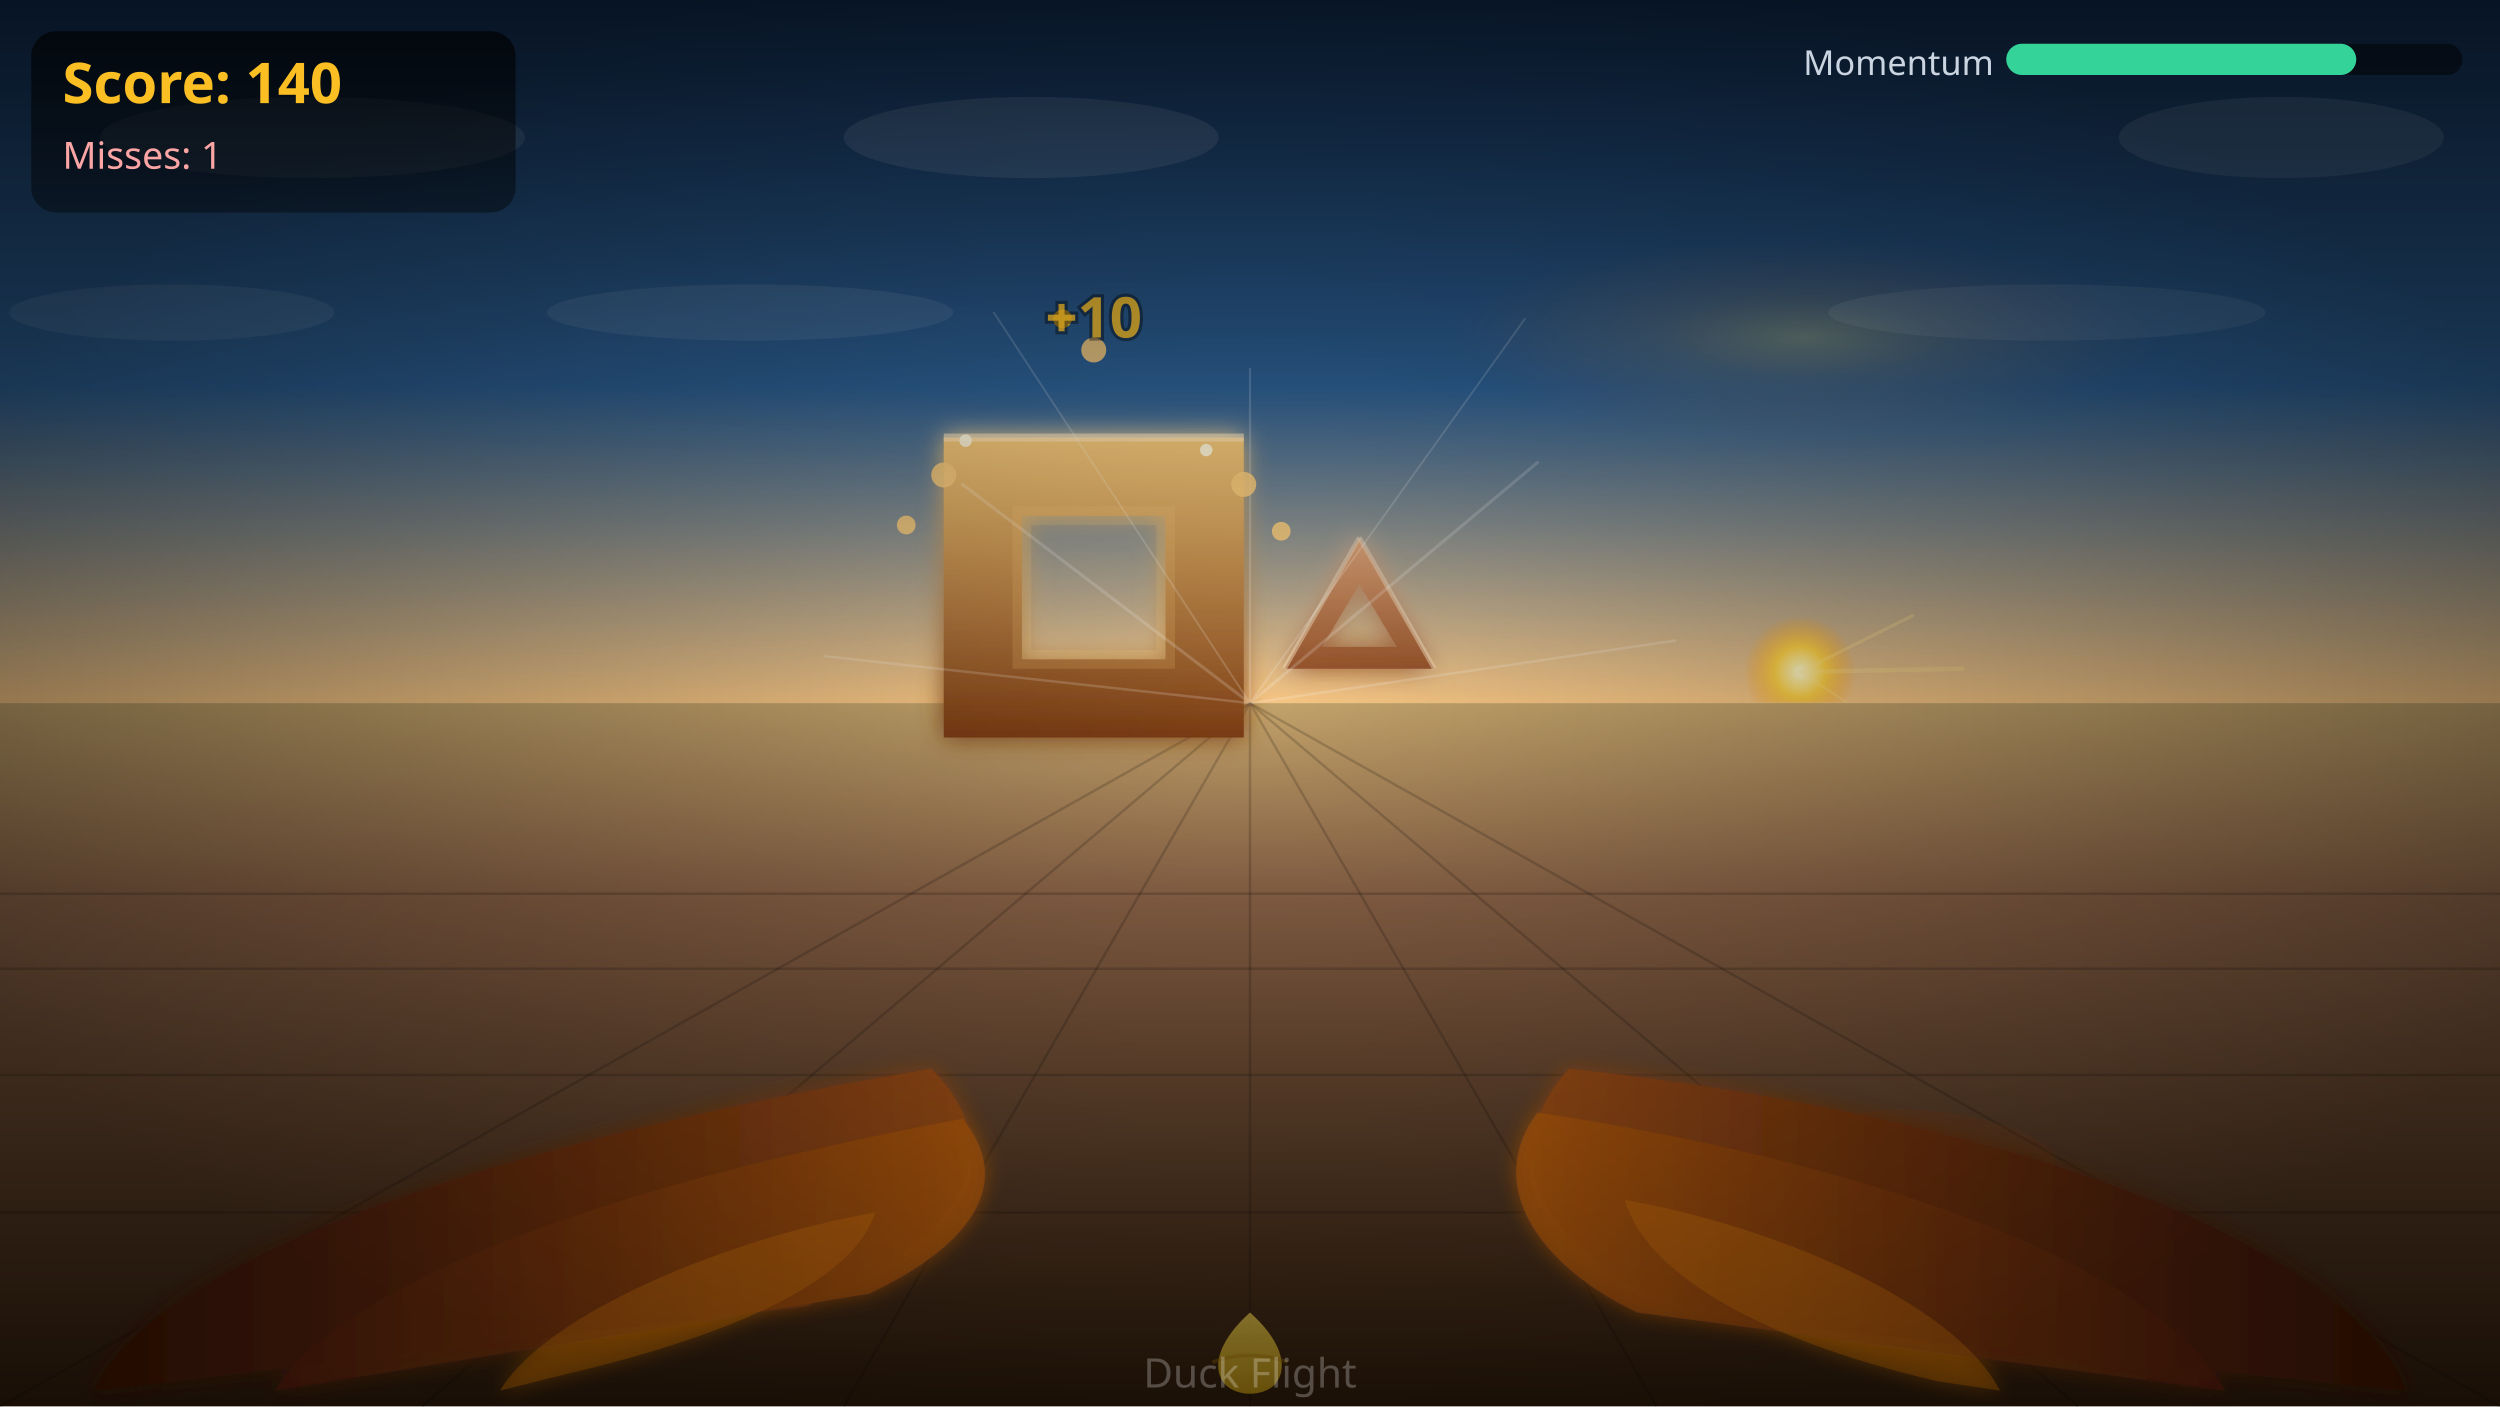
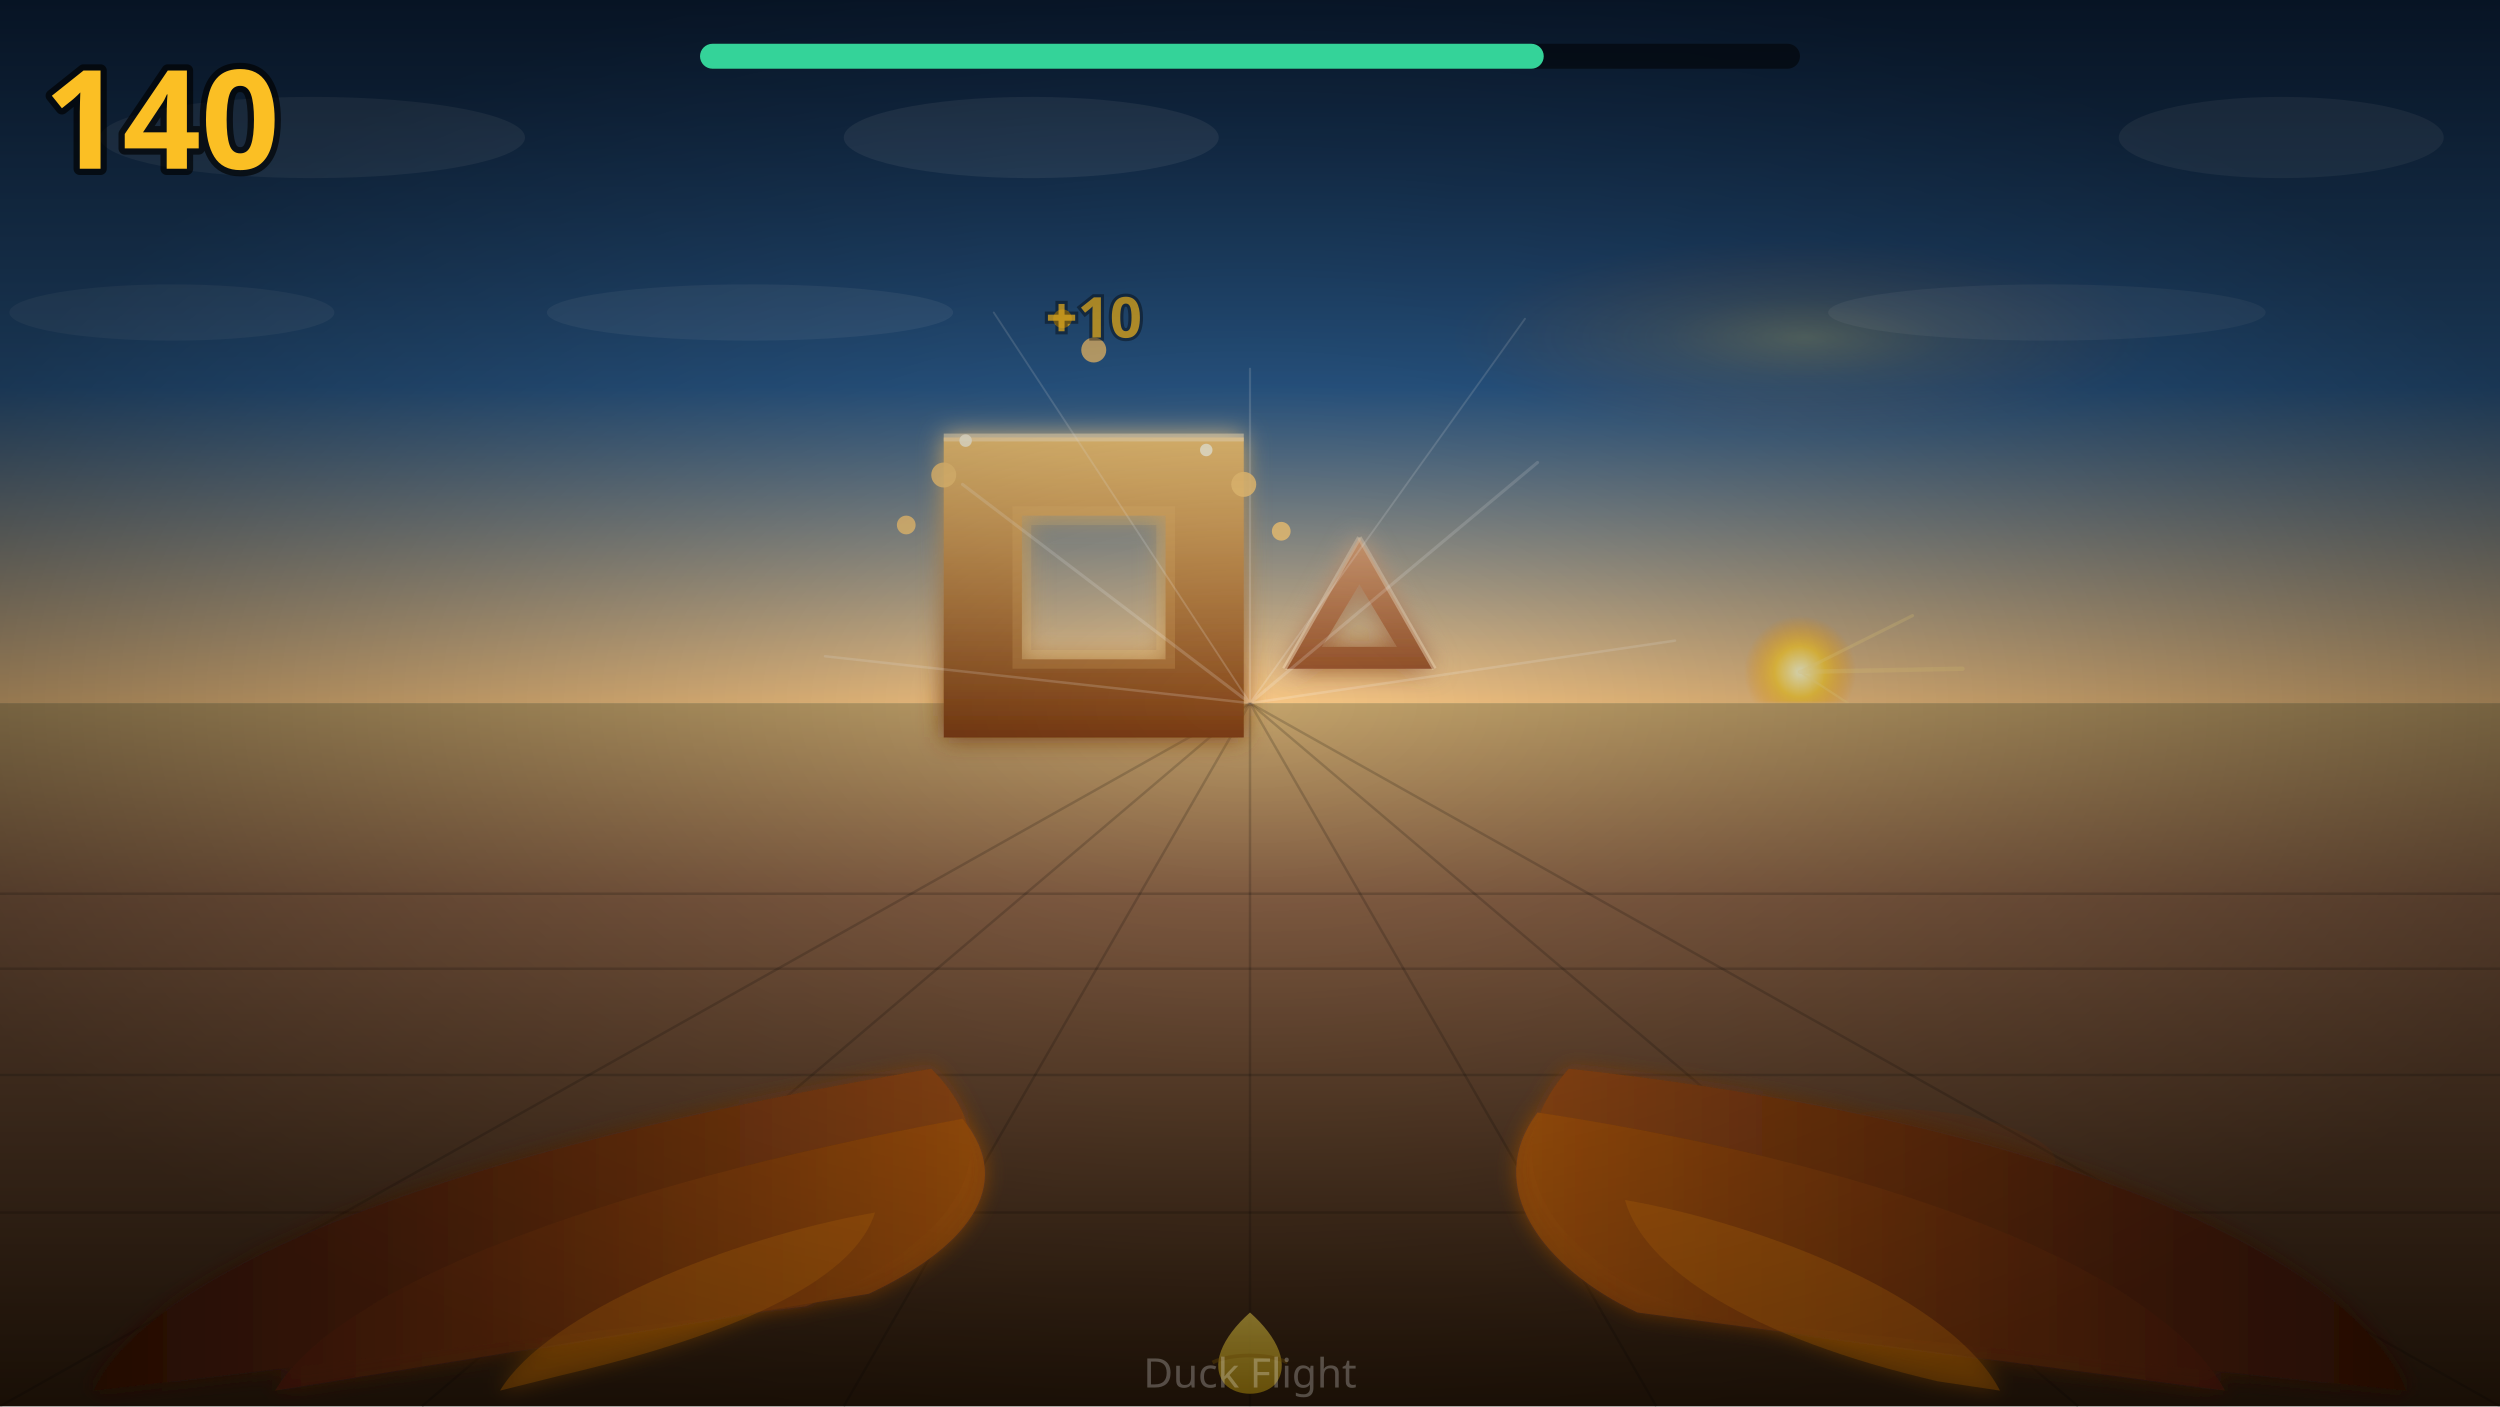
<svg xmlns="http://www.w3.org/2000/svg" viewBox="0 0 800 450">
  <defs>
    <linearGradient id="sky" x1="0" y1="0" x2="0" y2="1">
      <stop offset="0%" stop-color="#0d2340" />
      <stop offset="55%" stop-color="#2d6094" />
      <stop offset="100%" stop-color="#f9c784" />
    </linearGradient>
    <linearGradient id="ground" x1="0" y1="0" x2="0" y2="1">
      <stop offset="0%" stop-color="#c4a46b" />
      <stop offset="28%" stop-color="#8b6347" />
      <stop offset="100%" stop-color="#2c1a0a" />
    </linearGradient>
    <radialGradient id="sunBloom" cx="72%" cy="48%" r="14%" gradientUnits="objectBoundingBox">
      <stop offset="0%" stop-color="rgba(255,218,95,0.30)" />
      <stop offset="40%" stop-color="rgba(255,170,50,0.13)" />
      <stop offset="100%" stop-color="rgba(255,100,10,0)" />
    </radialGradient>
    <radialGradient id="sunDisc" cx="50%" cy="50%" r="50%">
      <stop offset="0%" stop-color="#fffcd2" />
      <stop offset="45%" stop-color="#ffd246" />
      <stop offset="100%" stop-color="rgba(255,165,30,0)" />
    </radialGradient>
    <linearGradient id="sqGrad" gradientUnits="userSpaceOnUse" x1="350" y1="140" x2="350" y2="236">
      <stop offset="0%" stop-color="#f5c97a" />
      <stop offset="100%" stop-color="#7a3b12" />
    </linearGradient>
    <linearGradient id="triGrad" gradientUnits="userSpaceOnUse" x1="435" y1="172" x2="435" y2="214">
      <stop offset="0%" stop-color="#f4a870" />
      <stop offset="100%" stop-color="#7a2c08" />
    </linearGradient>
    <linearGradient id="lwPri" x1="0" y1="0" x2="1" y2="0">
      <stop offset="0%" stop-color="#3d1505" />
      <stop offset="55%" stop-color="#78350f" />
      <stop offset="100%" stop-color="#a35215" />
    </linearGradient>
    <linearGradient id="lwSec" x1="0" y1="0" x2="1" y2="0">
      <stop offset="0%" stop-color="#5c2108" />
      <stop offset="100%" stop-color="#c2620a" />
    </linearGradient>
    <linearGradient id="rwPri" x1="1" y1="0" x2="0" y2="0">
      <stop offset="0%" stop-color="#3d1505" />
      <stop offset="55%" stop-color="#78350f" />
      <stop offset="100%" stop-color="#a35215" />
    </linearGradient>
    <linearGradient id="rwSec" x1="1" y1="0" x2="0" y2="0">
      <stop offset="0%" stop-color="#5c2108" />
      <stop offset="100%" stop-color="#c2620a" />
    </linearGradient>
    <linearGradient id="beak" x1="0" y1="0" x2="0" y2="1">
      <stop offset="0%" stop-color="#e8c84a" />
      <stop offset="100%" stop-color="#c49a10" />
    </linearGradient>
    <filter id="sglow" x="-50%" y="-50%" width="200%" height="200%">
      <feGaussianBlur stdDeviation="4" result="blur" />
      <feMerge>
        <feMergeNode in="blur" />
        <feMergeNode in="SourceGraphic" />
      </feMerge>
    </filter>
    <filter id="wglow" x="-20%" y="-20%" width="140%" height="140%">
      <feGaussianBlur stdDeviation="3" result="blur" />
      <feMerge>
        <feMergeNode in="blur" />
        <feMergeNode in="SourceGraphic" />
      </feMerge>
    </filter>
    <radialGradient id="vignette" cx="50%" cy="50%" r="55%">
      <stop offset="0%" stop-color="rgba(0,0,0,0)" />
      <stop offset="100%" stop-color="rgba(0,0,0,0.44)" />
    </radialGradient>
    <linearGradient id="hudpanel" x1="0" y1="0" x2="0" y2="1">
      <stop offset="0%" stop-color="rgba(0,0,0,0.65)" />
      <stop offset="100%" stop-color="rgba(0,0,0,0.4)" />
    </linearGradient>
  </defs>
  <rect x="0" y="0" width="800" height="225" fill="url(#sky)" />
  <rect x="0" y="0" width="800" height="225" fill="url(#sunBloom)" />
  <circle cx="576" cy="215" r="18" fill="url(#sunDisc)" />
  <g opacity="0.32" stroke="rgba(255,228,140,1)" stroke-linecap="round">
    <line x1="576" y1="215" x2="628" y2="214" stroke-width="1.4" />
    <line x1="576" y1="215" x2="612" y2="197" stroke-width="1.0" />
    <line x1="576" y1="215" x2="599" y2="230" stroke-width="0.7" />
  </g>
  <g opacity="0.10" fill="white">
    <ellipse cx="100" cy="44" rx="68" ry="13" />
    <ellipse cx="330" cy="44" rx="60" ry="13" />
    <ellipse cx="730" cy="44" rx="52" ry="13" />
  </g>
  <g opacity="0.08" fill="white">
    <ellipse cx="55" cy="100" rx="52" ry="9" />
    <ellipse cx="240" cy="100" rx="65" ry="9" />
    <ellipse cx="655" cy="100" rx="70" ry="9" />
  </g>
  <line x1="0" y1="225" x2="800" y2="225" stroke="#f9c784" stroke-width="1" opacity="0.45" />
  <rect x="0" y="225" width="800" height="225" fill="url(#ground)" />
  <g stroke="rgba(0,0,0,0.17)" stroke-width="0.8">
    <line x1="0" y1="286" x2="800" y2="286" />
    <line x1="0" y1="310" x2="800" y2="310" />
    <line x1="0" y1="344" x2="800" y2="344" />
    <line x1="0" y1="388" x2="800" y2="388" />
    <line x1="0" y1="450" x2="400" y2="225" />
    <line x1="135" y1="450" x2="400" y2="225" />
    <line x1="270" y1="450" x2="400" y2="225" />
    <line x1="400" y1="450" x2="400" y2="225" />
    <line x1="530" y1="450" x2="400" y2="225" />
    <line x1="665" y1="450" x2="400" y2="225" />
    <line x1="800" y1="450" x2="400" y2="225" />
  </g>
  <circle cx="388" cy="217" r="10" fill="none" stroke="#d4ac78" stroke-width="3" opacity="0.28" />
  <g filter="url(#sglow)" opacity="0.72">
    <path d="M 435,172 L 459,214 L 411,214 Z M 435,187 L 447,207 L 423,207 Z" fill="url(#triGrad)" fill-rule="evenodd" />
    <line x1="435" y1="172" x2="459" y2="214" stroke="#f8dfc0" stroke-width="1.5" opacity="0.55" />
    <line x1="435" y1="172" x2="411" y2="214" stroke="#f8dfc0" stroke-width="1.5" opacity="0.55" />
  </g>
  <g filter="url(#sglow)">
    <path d="M 398,140 L 398,236 L 302,236 L 302,140 Z M 373,165 L 373,211 L 327,211 L 327,165 Z" fill="url(#sqGrad)" fill-rule="evenodd" />
    <line x1="302" y1="140" x2="398" y2="140" stroke="#fde8c0" stroke-width="2.5" opacity="0.60" />
    <rect x="327" y="165" width="46" height="46" fill="none" stroke="rgba(245,201,122,0.18)" stroke-width="6" />
  </g>
  <g opacity="0.18" stroke="white" stroke-linecap="round">
    <line x1="400" y1="225" x2="308" y2="155" stroke-width="1.0" />
    <line x1="400" y1="225" x2="264" y2="210" stroke-width="0.8" />
    <line x1="400" y1="225" x2="318" y2="100" stroke-width="0.6" />
    <line x1="400" y1="225" x2="492" y2="148" stroke-width="1.0" />
    <line x1="400" y1="225" x2="536" y2="205" stroke-width="0.8" />
    <line x1="400" y1="225" x2="488" y2="102" stroke-width="0.6" />
    <line x1="400" y1="225" x2="400" y2="118" stroke-width="0.7" />
  </g>
  <g opacity="0.88">
    <circle cx="302" cy="152" r="4" fill="#f5c97a" />
    <circle cx="290" cy="168" r="3" fill="#f5c97a" />
    <circle cx="309" cy="141" r="2" fill="#fff8e0" />
    <circle cx="398" cy="155" r="4" fill="#f5c97a" />
    <circle cx="410" cy="170" r="3" fill="#f5c97a" />
    <circle cx="386" cy="144" r="2" fill="#fff8e0" />
    <circle cx="350" cy="112" r="4" fill="#f5c97a" />
    <circle cx="340" cy="102" r="3" fill="#fbbf24" />
  </g>
  <ellipse cx="622" cy="367" rx="36" ry="11" fill="#92400e" opacity="0.22" transform="rotate(8, 622, 367)" />
  <g filter="url(#wglow)">
    <path d="M 30 445  C 48 406 145 368 298 342  C 328 372 300 400 258 418  Z" fill="url(#lwPri)" />
    <path d="M 88 445  C 108 412 190 380 308 358  C 326 380 308 400 278 414  Z" fill="url(#lwSec)" opacity="0.82" />
    <path d="M 160 445  C 175 420 234 396 280 388  C 274 408 240 426 180 440  Z" fill="#d97706" opacity="0.48" />
  </g>
  <g filter="url(#wglow)">
    <path d="M 770 445  C 752 400 650 358 502 342  C 472 376 504 408 548 422  Z" fill="url(#rwPri)" />
    <path d="M 712 445  C 692 408 610 374 492 356  C 474 380 494 406 524 420  Z" fill="url(#rwSec)" opacity="0.82" />
    <path d="M 640 445  C 625 416 566 392 520 384  C 526 406 560 428 620 442  Z" fill="#d97706" opacity="0.48" />
  </g>
  <path d="M 400 420  C 391 428 387 437 392 443  C 396 447 404 447 408 443  C 413 437 409 428 400 420  Z" fill="url(#beak)" opacity="0.82" />
  <path d="M 388 436  C 394 433 406 433 412 436" fill="none" stroke="#9a6e06" stroke-width="1.2" opacity="0.42" />
  <text x="350" y="108" font-family="system-ui,sans-serif" font-weight="700" font-size="18" fill="#fbbf24" text-anchor="middle" opacity="0.85" stroke="rgba(0,0,0,0.45)" stroke-width="2" paint-order="stroke">+10</text>
  <rect x="0" y="0" width="800" height="450" fill="url(#vignette)" />
-   <rect x="10" y="10" width="155" height="58" rx="8" fill="url(#hudpanel)" />
-   <text x="20" y="33" font-family="system-ui,sans-serif" font-weight="700" font-size="18" fill="#fbbf24">Score: 140</text>
-   <text x="20" y="54" font-family="system-ui,sans-serif" font-size="12" fill="#fca5a5">Misses: 1</text>
-   <text x="638" y="24" font-family="system-ui,sans-serif" font-size="11" fill="#cbd5e1" text-anchor="end">Momentum</text>
-   <rect x="642" y="14" width="146" height="10" rx="5" fill="rgba(0,0,0,0.5)" />
-   <rect x="642" y="14" width="112" height="10" rx="5" fill="#34d399" />
+   <text x="14" y="54" font-family="system-ui,sans-serif" font-weight="900" font-size="44" fill="none" stroke="rgba(0,0,0,0.65)" stroke-width="4" stroke-linejoin="round" paint-order="stroke">140</text>
+   <text x="14" y="54" font-family="system-ui,sans-serif" font-weight="900" font-size="44" fill="#fbbf24">140</text>
+   <rect x="224" y="14" width="352" height="8" rx="4" fill="rgba(0,0,0,0.52)" />
+   <rect x="224" y="14" width="270" height="8" rx="4" fill="#34d399" />
  <text x="400" y="444" font-family="system-ui,sans-serif" font-size="13" fill="rgba(255,255,255,0.25)" text-anchor="middle">Duck Flight</text>
</svg>
